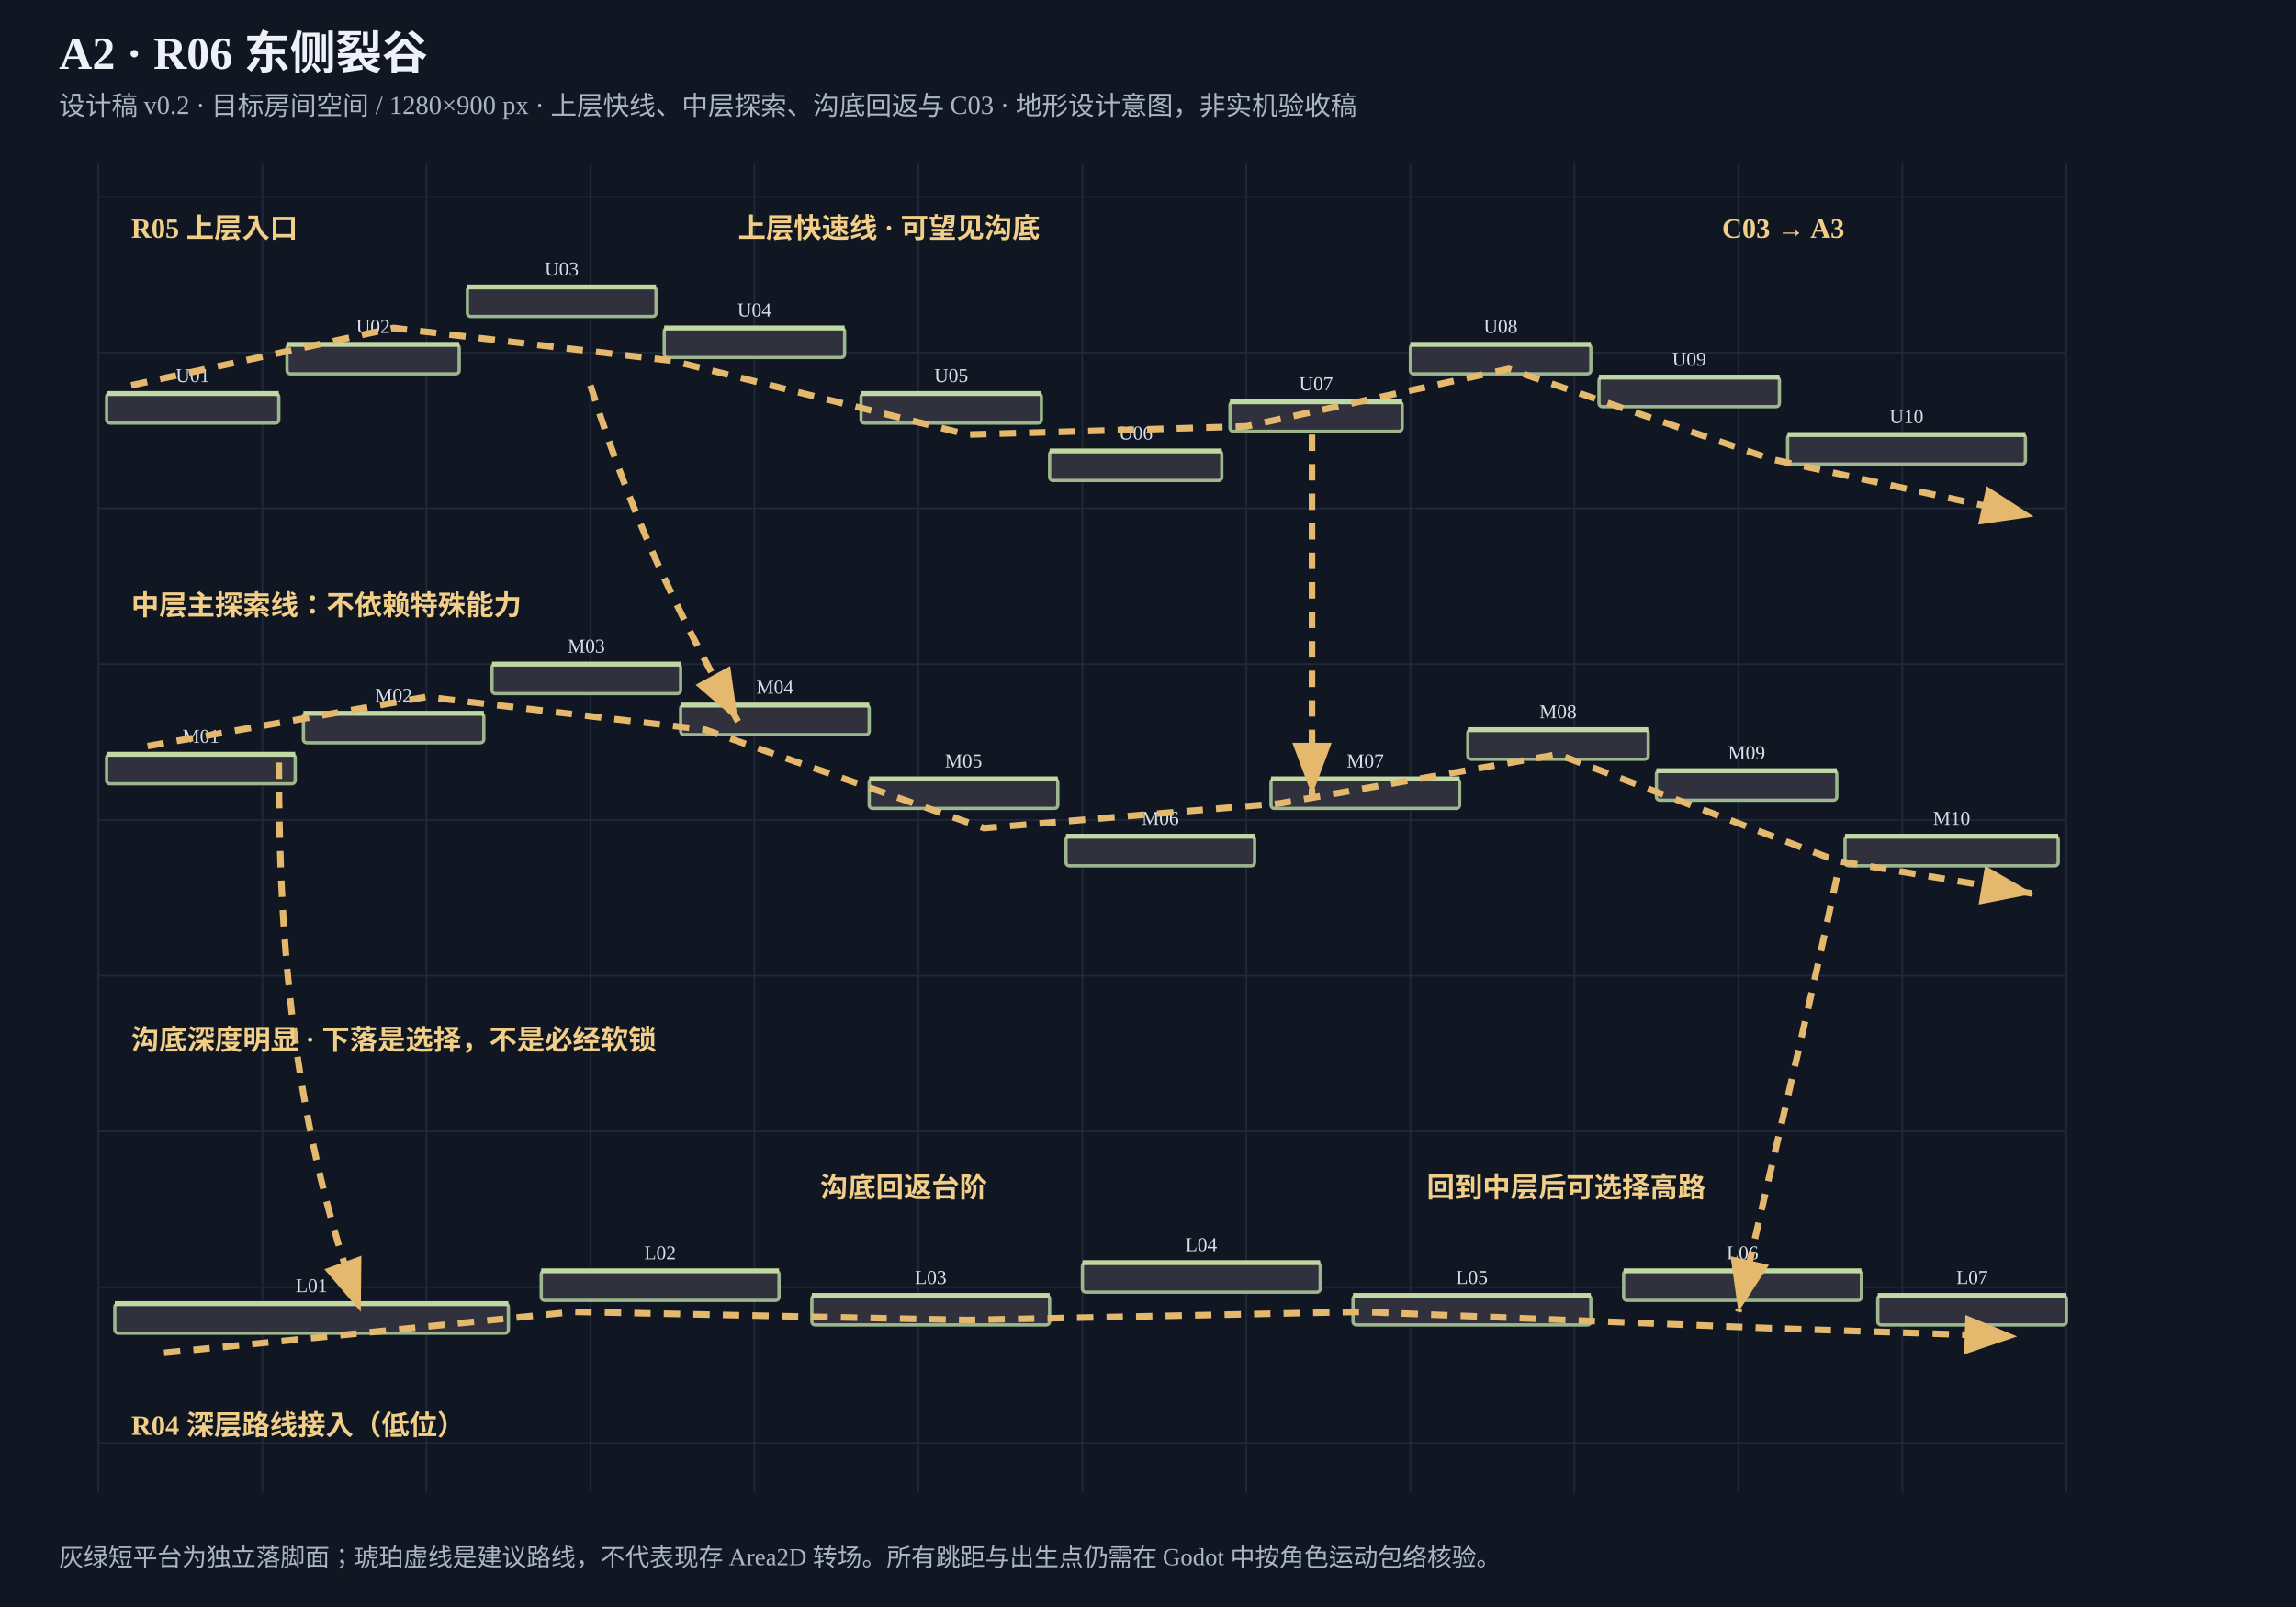
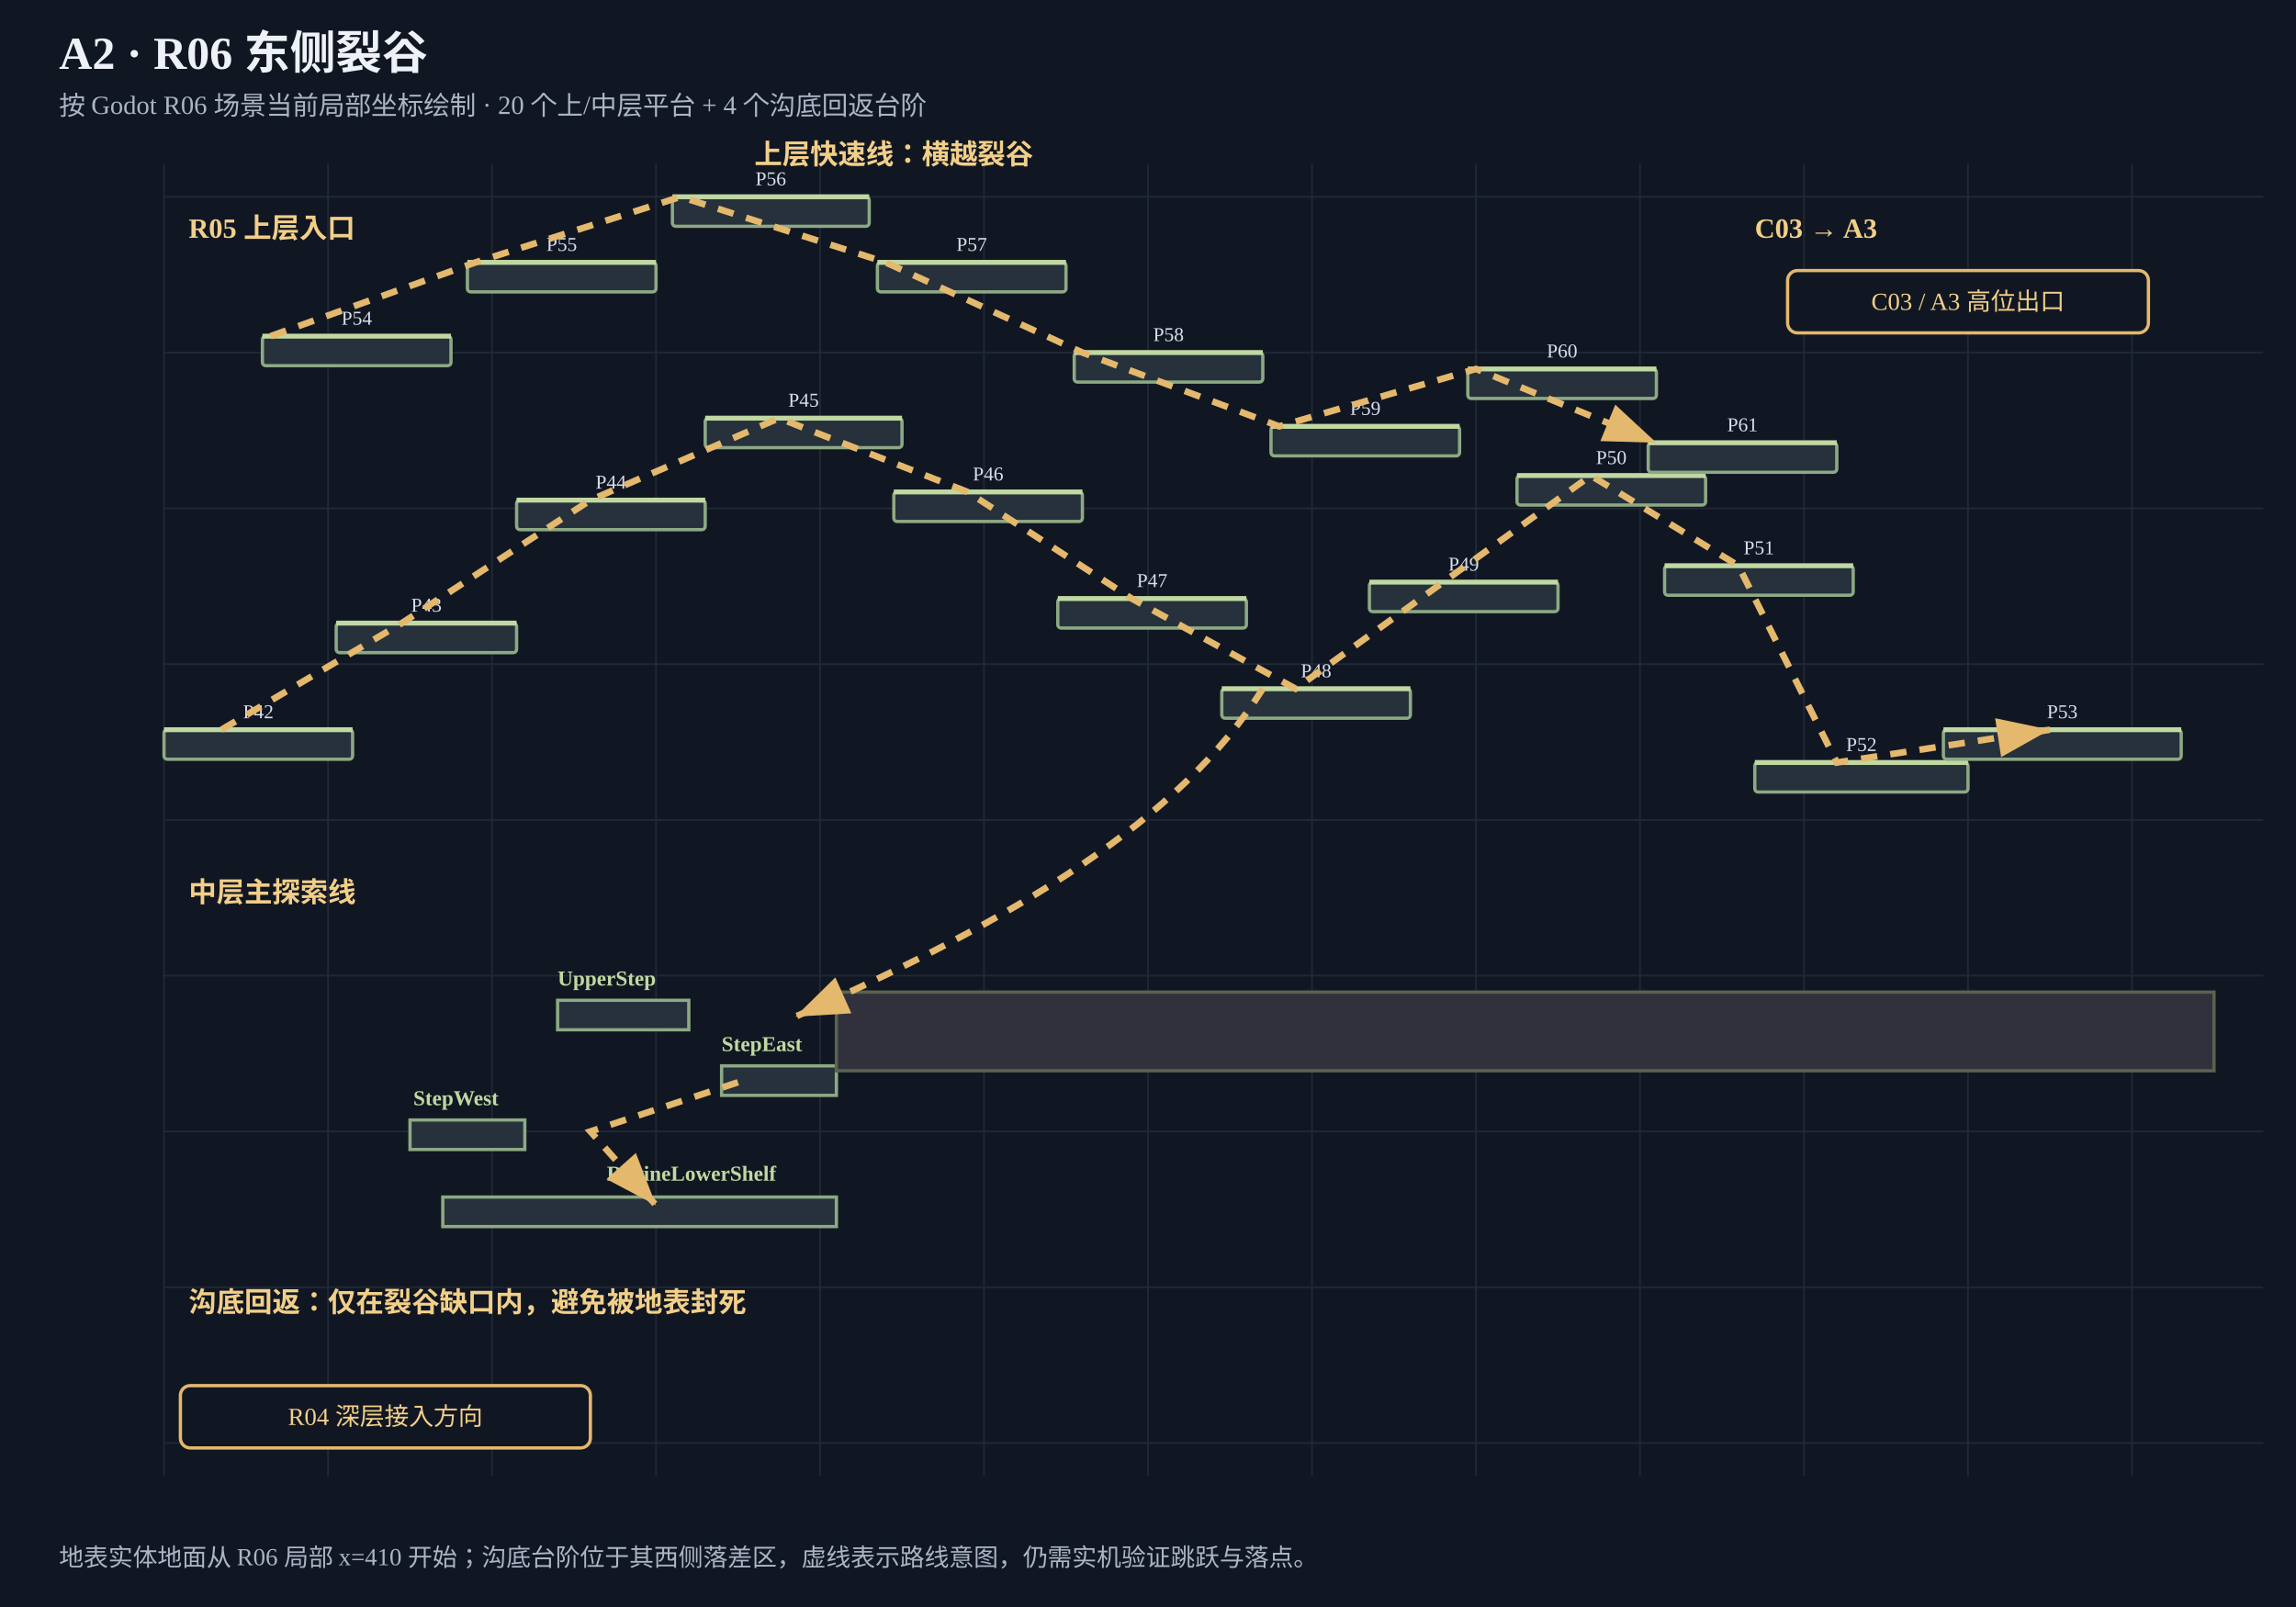
<svg xmlns="http://www.w3.org/2000/svg" width="1400" height="980" viewBox="0 0 1400 980">
  <defs>
    <marker id="a" markerWidth="10" markerHeight="10" refX="8" refY="3" orient="auto">
      <path d="M0 0L8 3L0 6Z" fill="#e4b86d" />
    </marker>
  </defs>
-   <rect width="100%" height="100%" fill="#111722" />
+   <rect width="1400" height="980" fill="#111722" />
  <text x="36" y="42" fill="#eef2f8" font-size="28" font-weight="700">A2 · R06 东侧裂谷</text>
-   <text x="36" y="70" fill="#aab5c5" font-size="16">设计稿 v0.2 · 目标房间空间 / 1280×900 px · 上层快线、中层探索、沟底回返与 C03 · 地形设计意图，非实机验收稿</text>
+   <text x="36" y="70" fill="#aab5c5" font-size="16">按 Godot R06 场景当前局部坐标绘制 · 20 个上/中层平台 + 4 个沟底回返台阶</text>
  <g stroke="#283342" stroke-width="1" opacity=".65">
-     <line x1="60" y1="100" x2="60" y2="910" />
-     <line x1="160" y1="100" x2="160" y2="910" />
-     <line x1="260" y1="100" x2="260" y2="910" />
-     <line x1="360" y1="100" x2="360" y2="910" />
-     <line x1="460" y1="100" x2="460" y2="910" />
-     <line x1="560" y1="100" x2="560" y2="910" />
-     <line x1="660" y1="100" x2="660" y2="910" />
-     <line x1="760" y1="100" x2="760" y2="910" />
-     <line x1="860" y1="100" x2="860" y2="910" />
-     <line x1="960" y1="100" x2="960" y2="910" />
-     <line x1="1060" y1="100" x2="1060" y2="910" />
-     <line x1="1160" y1="100" x2="1160" y2="910" />
-     <line x1="1260" y1="100" x2="1260" y2="910" />
-     <line x1="60" y1="120" x2="1260" y2="120" />
-     <line x1="60" y1="215" x2="1260" y2="215" />
-     <line x1="60" y1="310" x2="1260" y2="310" />
-     <line x1="60" y1="405" x2="1260" y2="405" />
-     <line x1="60" y1="500" x2="1260" y2="500" />
-     <line x1="60" y1="595" x2="1260" y2="595" />
-     <line x1="60" y1="690" x2="1260" y2="690" />
-     <line x1="60" y1="785" x2="1260" y2="785" />
-     <line x1="60" y1="880" x2="1260" y2="880" />
+     <line x1="100" y1="100" x2="100" y2="900" />
+     <line x1="200" y1="100" x2="200" y2="900" />
+     <line x1="300" y1="100" x2="300" y2="900" />
+     <line x1="400" y1="100" x2="400" y2="900" />
+     <line x1="500" y1="100" x2="500" y2="900" />
+     <line x1="600" y1="100" x2="600" y2="900" />
+     <line x1="700" y1="100" x2="700" y2="900" />
+     <line x1="800" y1="100" x2="800" y2="900" />
+     <line x1="900" y1="100" x2="900" y2="900" />
+     <line x1="1000" y1="100" x2="1000" y2="900" />
+     <line x1="1100" y1="100" x2="1100" y2="900" />
+     <line x1="1200" y1="100" x2="1200" y2="900" />
+     <line x1="1300" y1="100" x2="1300" y2="900" />
+     <line x1="100" y1="120" x2="1380" y2="120" />
+     <line x1="100" y1="215" x2="1380" y2="215" />
+     <line x1="100" y1="310" x2="1380" y2="310" />
+     <line x1="100" y1="405" x2="1380" y2="405" />
+     <line x1="100" y1="500" x2="1380" y2="500" />
+     <line x1="100" y1="595" x2="1380" y2="595" />
+     <line x1="100" y1="690" x2="1380" y2="690" />
+     <line x1="100" y1="785" x2="1380" y2="785" />
+     <line x1="100" y1="880" x2="1380" y2="880" />
  </g>
  <g>
-     <rect x="65" y="240" width="105" height="18" rx="2" fill="#30313d" stroke="#9cb78e" stroke-width="2" />
-     <line x1="65" y1="240" x2="170" y2="240" stroke="#c0d8a2" stroke-width="3" />
-     <text x="117.5" y="233" fill="#d8dfeb" font-size="12" text-anchor="middle">U01</text>
+     <rect x="100" y="445" width="115" height="18" rx="2" fill="#26313c" stroke="#8da984" stroke-width="2" />
+     <line x1="100" y1="445" x2="215" y2="445" stroke="#c0d8a2" stroke-width="3" />
+     <text x="157.5" y="438" fill="#d8dfeb" font-size="12" text-anchor="middle">P42</text>
  </g>
  <g>
-     <rect x="175" y="210" width="105" height="18" rx="2" fill="#30313d" stroke="#9cb78e" stroke-width="2" />
-     <line x1="175" y1="210" x2="280" y2="210" stroke="#c0d8a2" stroke-width="3" />
-     <text x="227.5" y="203" fill="#d8dfeb" font-size="12" text-anchor="middle">U02</text>
+     <rect x="205" y="380" width="110" height="18" rx="2" fill="#26313c" stroke="#8da984" stroke-width="2" />
+     <line x1="205" y1="380" x2="315" y2="380" stroke="#c0d8a2" stroke-width="3" />
+     <text x="260" y="373" fill="#d8dfeb" font-size="12" text-anchor="middle">P43</text>
  </g>
  <g>
-     <rect x="285" y="175" width="115" height="18" rx="2" fill="#30313d" stroke="#9cb78e" stroke-width="2" />
-     <line x1="285" y1="175" x2="400" y2="175" stroke="#c0d8a2" stroke-width="3" />
-     <text x="342.5" y="168" fill="#d8dfeb" font-size="12" text-anchor="middle">U03</text>
+     <rect x="315" y="305" width="115" height="18" rx="2" fill="#26313c" stroke="#8da984" stroke-width="2" />
+     <line x1="315" y1="305" x2="430" y2="305" stroke="#c0d8a2" stroke-width="3" />
+     <text x="372.5" y="298" fill="#d8dfeb" font-size="12" text-anchor="middle">P44</text>
  </g>
  <g>
-     <rect x="405" y="200" width="110" height="18" rx="2" fill="#30313d" stroke="#9cb78e" stroke-width="2" />
-     <line x1="405" y1="200" x2="515" y2="200" stroke="#c0d8a2" stroke-width="3" />
-     <text x="460" y="193" fill="#d8dfeb" font-size="12" text-anchor="middle">U04</text>
+     <rect x="430" y="255" width="120" height="18" rx="2" fill="#26313c" stroke="#8da984" stroke-width="2" />
+     <line x1="430" y1="255" x2="550" y2="255" stroke="#c0d8a2" stroke-width="3" />
+     <text x="490" y="248" fill="#d8dfeb" font-size="12" text-anchor="middle">P45</text>
  </g>
  <g>
-     <rect x="525" y="240" width="110" height="18" rx="2" fill="#30313d" stroke="#9cb78e" stroke-width="2" />
-     <line x1="525" y1="240" x2="635" y2="240" stroke="#c0d8a2" stroke-width="3" />
-     <text x="580" y="233" fill="#d8dfeb" font-size="12" text-anchor="middle">U05</text>
+     <rect x="545" y="300" width="115" height="18" rx="2" fill="#26313c" stroke="#8da984" stroke-width="2" />
+     <line x1="545" y1="300" x2="660" y2="300" stroke="#c0d8a2" stroke-width="3" />
+     <text x="602.5" y="293" fill="#d8dfeb" font-size="12" text-anchor="middle">P46</text>
  </g>
  <g>
-     <rect x="640" y="275" width="105" height="18" rx="2" fill="#30313d" stroke="#9cb78e" stroke-width="2" />
-     <line x1="640" y1="275" x2="745" y2="275" stroke="#c0d8a2" stroke-width="3" />
-     <text x="692.5" y="268" fill="#d8dfeb" font-size="12" text-anchor="middle">U06</text>
+     <rect x="645" y="365" width="115" height="18" rx="2" fill="#26313c" stroke="#8da984" stroke-width="2" />
+     <line x1="645" y1="365" x2="760" y2="365" stroke="#c0d8a2" stroke-width="3" />
+     <text x="702.5" y="358" fill="#d8dfeb" font-size="12" text-anchor="middle">P47</text>
  </g>
  <g>
-     <rect x="750" y="245" width="105" height="18" rx="2" fill="#30313d" stroke="#9cb78e" stroke-width="2" />
-     <line x1="750" y1="245" x2="855" y2="245" stroke="#c0d8a2" stroke-width="3" />
-     <text x="802.5" y="238" fill="#d8dfeb" font-size="12" text-anchor="middle">U07</text>
+     <rect x="745" y="420" width="115" height="18" rx="2" fill="#26313c" stroke="#8da984" stroke-width="2" />
+     <line x1="745" y1="420" x2="860" y2="420" stroke="#c0d8a2" stroke-width="3" />
+     <text x="802.5" y="413" fill="#d8dfeb" font-size="12" text-anchor="middle">P48</text>
  </g>
  <g>
-     <rect x="860" y="210" width="110" height="18" rx="2" fill="#30313d" stroke="#9cb78e" stroke-width="2" />
-     <line x1="860" y1="210" x2="970" y2="210" stroke="#c0d8a2" stroke-width="3" />
-     <text x="915" y="203" fill="#d8dfeb" font-size="12" text-anchor="middle">U08</text>
+     <rect x="835" y="355" width="115" height="18" rx="2" fill="#26313c" stroke="#8da984" stroke-width="2" />
+     <line x1="835" y1="355" x2="950" y2="355" stroke="#c0d8a2" stroke-width="3" />
+     <text x="892.5" y="348" fill="#d8dfeb" font-size="12" text-anchor="middle">P49</text>
  </g>
  <g>
-     <rect x="975" y="230" width="110" height="18" rx="2" fill="#30313d" stroke="#9cb78e" stroke-width="2" />
-     <line x1="975" y1="230" x2="1085" y2="230" stroke="#c0d8a2" stroke-width="3" />
-     <text x="1030" y="223" fill="#d8dfeb" font-size="12" text-anchor="middle">U09</text>
+     <rect x="925" y="290" width="115" height="18" rx="2" fill="#26313c" stroke="#8da984" stroke-width="2" />
+     <line x1="925" y1="290" x2="1040" y2="290" stroke="#c0d8a2" stroke-width="3" />
+     <text x="982.5" y="283" fill="#d8dfeb" font-size="12" text-anchor="middle">P50</text>
  </g>
  <g>
-     <rect x="1090" y="265" width="145" height="18" rx="2" fill="#30313d" stroke="#9cb78e" stroke-width="2" />
-     <line x1="1090" y1="265" x2="1235" y2="265" stroke="#c0d8a2" stroke-width="3" />
-     <text x="1162.5" y="258" fill="#d8dfeb" font-size="12" text-anchor="middle">U10</text>
+     <rect x="1015" y="345" width="115" height="18" rx="2" fill="#26313c" stroke="#8da984" stroke-width="2" />
+     <line x1="1015" y1="345" x2="1130" y2="345" stroke="#c0d8a2" stroke-width="3" />
+     <text x="1072.5" y="338" fill="#d8dfeb" font-size="12" text-anchor="middle">P51</text>
  </g>
  <g>
-     <rect x="65" y="460" width="115" height="18" rx="2" fill="#30313d" stroke="#9cb78e" stroke-width="2" />
-     <line x1="65" y1="460" x2="180" y2="460" stroke="#c0d8a2" stroke-width="3" />
-     <text x="122.5" y="453" fill="#d8dfeb" font-size="12" text-anchor="middle">M01</text>
+     <rect x="1070" y="465" width="130" height="18" rx="2" fill="#26313c" stroke="#8da984" stroke-width="2" />
+     <line x1="1070" y1="465" x2="1200" y2="465" stroke="#c0d8a2" stroke-width="3" />
+     <text x="1135" y="458" fill="#d8dfeb" font-size="12" text-anchor="middle">P52</text>
  </g>
  <g>
-     <rect x="185" y="435" width="110" height="18" rx="2" fill="#30313d" stroke="#9cb78e" stroke-width="2" />
-     <line x1="185" y1="435" x2="295" y2="435" stroke="#c0d8a2" stroke-width="3" />
-     <text x="240" y="428" fill="#d8dfeb" font-size="12" text-anchor="middle">M02</text>
+     <rect x="1185" y="445" width="145" height="18" rx="2" fill="#26313c" stroke="#8da984" stroke-width="2" />
+     <line x1="1185" y1="445" x2="1330" y2="445" stroke="#c0d8a2" stroke-width="3" />
+     <text x="1257.5" y="438" fill="#d8dfeb" font-size="12" text-anchor="middle">P53</text>
  </g>
  <g>
-     <rect x="300" y="405" width="115" height="18" rx="2" fill="#30313d" stroke="#9cb78e" stroke-width="2" />
-     <line x1="300" y1="405" x2="415" y2="405" stroke="#c0d8a2" stroke-width="3" />
-     <text x="357.5" y="398" fill="#d8dfeb" font-size="12" text-anchor="middle">M03</text>
+     <rect x="160" y="205" width="115" height="18" rx="2" fill="#26313c" stroke="#8da984" stroke-width="2" />
+     <line x1="160" y1="205" x2="275" y2="205" stroke="#c0d8a2" stroke-width="3" />
+     <text x="217.5" y="198" fill="#d8dfeb" font-size="12" text-anchor="middle">P54</text>
  </g>
  <g>
-     <rect x="415" y="430" width="115" height="18" rx="2" fill="#30313d" stroke="#9cb78e" stroke-width="2" />
-     <line x1="415" y1="430" x2="530" y2="430" stroke="#c0d8a2" stroke-width="3" />
-     <text x="472.5" y="423" fill="#d8dfeb" font-size="12" text-anchor="middle">M04</text>
+     <rect x="285" y="160" width="115" height="18" rx="2" fill="#26313c" stroke="#8da984" stroke-width="2" />
+     <line x1="285" y1="160" x2="400" y2="160" stroke="#c0d8a2" stroke-width="3" />
+     <text x="342.5" y="153" fill="#d8dfeb" font-size="12" text-anchor="middle">P55</text>
  </g>
  <g>
-     <rect x="530" y="475" width="115" height="18" rx="2" fill="#30313d" stroke="#9cb78e" stroke-width="2" />
-     <line x1="530" y1="475" x2="645" y2="475" stroke="#c0d8a2" stroke-width="3" />
-     <text x="587.5" y="468" fill="#d8dfeb" font-size="12" text-anchor="middle">M05</text>
+     <rect x="410" y="120" width="120" height="18" rx="2" fill="#26313c" stroke="#8da984" stroke-width="2" />
+     <line x1="410" y1="120" x2="530" y2="120" stroke="#c0d8a2" stroke-width="3" />
+     <text x="470" y="113" fill="#d8dfeb" font-size="12" text-anchor="middle">P56</text>
  </g>
  <g>
-     <rect x="650" y="510" width="115" height="18" rx="2" fill="#30313d" stroke="#9cb78e" stroke-width="2" />
-     <line x1="650" y1="510" x2="765" y2="510" stroke="#c0d8a2" stroke-width="3" />
-     <text x="707.5" y="503" fill="#d8dfeb" font-size="12" text-anchor="middle">M06</text>
+     <rect x="535" y="160" width="115" height="18" rx="2" fill="#26313c" stroke="#8da984" stroke-width="2" />
+     <line x1="535" y1="160" x2="650" y2="160" stroke="#c0d8a2" stroke-width="3" />
+     <text x="592.5" y="153" fill="#d8dfeb" font-size="12" text-anchor="middle">P57</text>
  </g>
  <g>
-     <rect x="775" y="475" width="115" height="18" rx="2" fill="#30313d" stroke="#9cb78e" stroke-width="2" />
-     <line x1="775" y1="475" x2="890" y2="475" stroke="#c0d8a2" stroke-width="3" />
-     <text x="832.5" y="468" fill="#d8dfeb" font-size="12" text-anchor="middle">M07</text>
+     <rect x="655" y="215" width="115" height="18" rx="2" fill="#26313c" stroke="#8da984" stroke-width="2" />
+     <line x1="655" y1="215" x2="770" y2="215" stroke="#c0d8a2" stroke-width="3" />
+     <text x="712.5" y="208" fill="#d8dfeb" font-size="12" text-anchor="middle">P58</text>
  </g>
  <g>
-     <rect x="895" y="445" width="110" height="18" rx="2" fill="#30313d" stroke="#9cb78e" stroke-width="2" />
-     <line x1="895" y1="445" x2="1005" y2="445" stroke="#c0d8a2" stroke-width="3" />
-     <text x="950" y="438" fill="#d8dfeb" font-size="12" text-anchor="middle">M08</text>
+     <rect x="775" y="260" width="115" height="18" rx="2" fill="#26313c" stroke="#8da984" stroke-width="2" />
+     <line x1="775" y1="260" x2="890" y2="260" stroke="#c0d8a2" stroke-width="3" />
+     <text x="832.5" y="253" fill="#d8dfeb" font-size="12" text-anchor="middle">P59</text>
  </g>
  <g>
-     <rect x="1010" y="470" width="110" height="18" rx="2" fill="#30313d" stroke="#9cb78e" stroke-width="2" />
-     <line x1="1010" y1="470" x2="1120" y2="470" stroke="#c0d8a2" stroke-width="3" />
-     <text x="1065" y="463" fill="#d8dfeb" font-size="12" text-anchor="middle">M09</text>
+     <rect x="895" y="225" width="115" height="18" rx="2" fill="#26313c" stroke="#8da984" stroke-width="2" />
+     <line x1="895" y1="225" x2="1010" y2="225" stroke="#c0d8a2" stroke-width="3" />
+     <text x="952.5" y="218" fill="#d8dfeb" font-size="12" text-anchor="middle">P60</text>
  </g>
  <g>
-     <rect x="1125" y="510" width="130" height="18" rx="2" fill="#30313d" stroke="#9cb78e" stroke-width="2" />
-     <line x1="1125" y1="510" x2="1255" y2="510" stroke="#c0d8a2" stroke-width="3" />
-     <text x="1190" y="503" fill="#d8dfeb" font-size="12" text-anchor="middle">M10</text>
+     <rect x="1005" y="270" width="115" height="18" rx="2" fill="#26313c" stroke="#8da984" stroke-width="2" />
+     <line x1="1005" y1="270" x2="1120" y2="270" stroke="#c0d8a2" stroke-width="3" />
+     <text x="1062.5" y="263" fill="#d8dfeb" font-size="12" text-anchor="middle">P61</text>
  </g>
-   <g>
-     <rect x="70" y="795" width="240" height="18" rx="2" fill="#30313d" stroke="#9cb78e" stroke-width="2" />
-     <line x1="70" y1="795" x2="310" y2="795" stroke="#c0d8a2" stroke-width="3" />
-     <text x="190" y="788" fill="#d8dfeb" font-size="12" text-anchor="middle">L01</text>
+   <g fill="#26313c" stroke="#8da984" stroke-width="2">
+     <rect x="270" y="730" width="240" height="18" />
+     <rect x="250" y="683" width="70" height="18" />
+     <rect x="440" y="650" width="70" height="18" />
+     <rect x="340" y="610" width="80" height="18" />
+     <rect x="510" y="605" width="840" height="48" fill="#30313d" stroke="#59634f" />
  </g>
-   <g>
-     <rect x="330" y="775" width="145" height="18" rx="2" fill="#30313d" stroke="#9cb78e" stroke-width="2" />
-     <line x1="330" y1="775" x2="475" y2="775" stroke="#c0d8a2" stroke-width="3" />
-     <text x="402.5" y="768" fill="#d8dfeb" font-size="12" text-anchor="middle">L02</text>
-   </g>
-   <g>
-     <rect x="495" y="790" width="145" height="18" rx="2" fill="#30313d" stroke="#9cb78e" stroke-width="2" />
-     <line x1="495" y1="790" x2="640" y2="790" stroke="#c0d8a2" stroke-width="3" />
-     <text x="567.5" y="783" fill="#d8dfeb" font-size="12" text-anchor="middle">L03</text>
-   </g>
-   <g>
-     <rect x="660" y="770" width="145" height="18" rx="2" fill="#30313d" stroke="#9cb78e" stroke-width="2" />
-     <line x1="660" y1="770" x2="805" y2="770" stroke="#c0d8a2" stroke-width="3" />
-     <text x="732.5" y="763" fill="#d8dfeb" font-size="12" text-anchor="middle">L04</text>
-   </g>
-   <g>
-     <rect x="825" y="790" width="145" height="18" rx="2" fill="#30313d" stroke="#9cb78e" stroke-width="2" />
-     <line x1="825" y1="790" x2="970" y2="790" stroke="#c0d8a2" stroke-width="3" />
-     <text x="897.5" y="783" fill="#d8dfeb" font-size="12" text-anchor="middle">L05</text>
-   </g>
-   <g>
-     <rect x="990" y="775" width="145" height="18" rx="2" fill="#30313d" stroke="#9cb78e" stroke-width="2" />
-     <line x1="990" y1="775" x2="1135" y2="775" stroke="#c0d8a2" stroke-width="3" />
-     <text x="1062.5" y="768" fill="#d8dfeb" font-size="12" text-anchor="middle">L06</text>
-   </g>
-   <g>
-     <rect x="1145" y="790" width="115" height="18" rx="2" fill="#30313d" stroke="#9cb78e" stroke-width="2" />
-     <line x1="1145" y1="790" x2="1260" y2="790" stroke="#c0d8a2" stroke-width="3" />
-     <text x="1202.5" y="783" fill="#d8dfeb" font-size="12" text-anchor="middle">L07</text>
+   <g fill="#c0d8a2" font-size="13" font-weight="700">
+     <text x="370" y="720">RavineLowerShelf</text>
+     <text x="252" y="674">StepWest</text>
+     <text x="440" y="641">StepEast</text>
+     <text x="340" y="601">UpperStep</text>
  </g>
  <g fill="none" stroke="#e4b86d" stroke-width="4" stroke-dasharray="10 8" marker-end="url(#a)">
-     <path d="M80 235 L240 200 L410 220 L590 265 L760 260 L920 225 L1080 280 L1240 315" />
-     <path d="M90 455 L260 425 L430 445 L600 505 L780 490 L950 460 L1120 525 L1240 545" />
-     <path d="M100 825 L350 800 L590 805 L830 800 L1080 810 L1230 815" />
-     <path d="M360 235 C390 330 420 385 450 440" />
-     <path d="M800 265 C800 355 800 420 800 485" />
-     <path d="M1120 535 C1100 630 1080 710 1060 800" />
-     <path d="M170 465 C170 580 180 690 220 800" />
+     <path d="M135 445 L245 380 L360 305 L475 255 L590 300 L690 365 L790 420 L880 355 L970 290 L1060 345 L1120 465 L1250 445" />
+     <path d="M165 205 L290 160 L415 120 L540 160 L660 215 L780 260 L900 225 L1010 270" />
+     <path d="M770 420 C720 500 620 560 485 620" />
+     <path d="M450 660 L360 690 L400 735" />
  </g>
  <g fill="#f2cf89" font-size="17" font-weight="700">
-     <text x="80" y="145">R05 上层入口</text>
-     <text x="450" y="145">上层快速线 · 可望见沟底</text>
-     <text x="1050" y="145">C03 → A3</text>
-     <text x="80" y="375">中层主探索线：不依赖特殊能力</text>
-     <text x="80" y="640">沟底深度明显 · 下落是选择，不是必经软锁</text>
-     <text x="500" y="730">沟底回返台阶</text>
-     <text x="870" y="730">回到中层后可选择高路</text>
-     <text x="80" y="875">R04 深层路线接入（低位）</text>
+     <text x="115" y="145">R05 上层入口</text>
+     <text x="460" y="100">上层快速线：横越裂谷</text>
+     <text x="1070" y="145">C03 → A3</text>
+     <text x="115" y="550">中层主探索线</text>
+     <text x="115" y="800">沟底回返：仅在裂谷缺口内，避免被地表封死</text>
  </g>
-   <text x="36" y="955" fill="#aab5c5" font-size="15">灰绿短平台为独立落脚面；琥珀虚线是建议路线，不代表现存 Area2D 转场。所有跳距与出生点仍需在 Godot 中按角色运动包络核验。</text>
+   <g fill="#111722" stroke="#e4b86d" stroke-width="2">
+     <rect x="1090" y="165" width="220" height="38" rx="6" />
+     <rect x="110" y="845" width="250" height="38" rx="6" />
+   </g>
+   <g fill="#f2cf89" font-size="15" text-anchor="middle">
+     <text x="1200" y="189">C03 / A3 高位出口</text>
+     <text x="235" y="869">R04 深层接入方向</text>
+   </g>
+   <text x="36" y="955" fill="#aab5c5" font-size="15">地表实体地面从 R06 局部 x=410 开始；沟底台阶位于其西侧落差区，虚线表示路线意图，仍需实机验证跳跃与落点。</text>
</svg>
